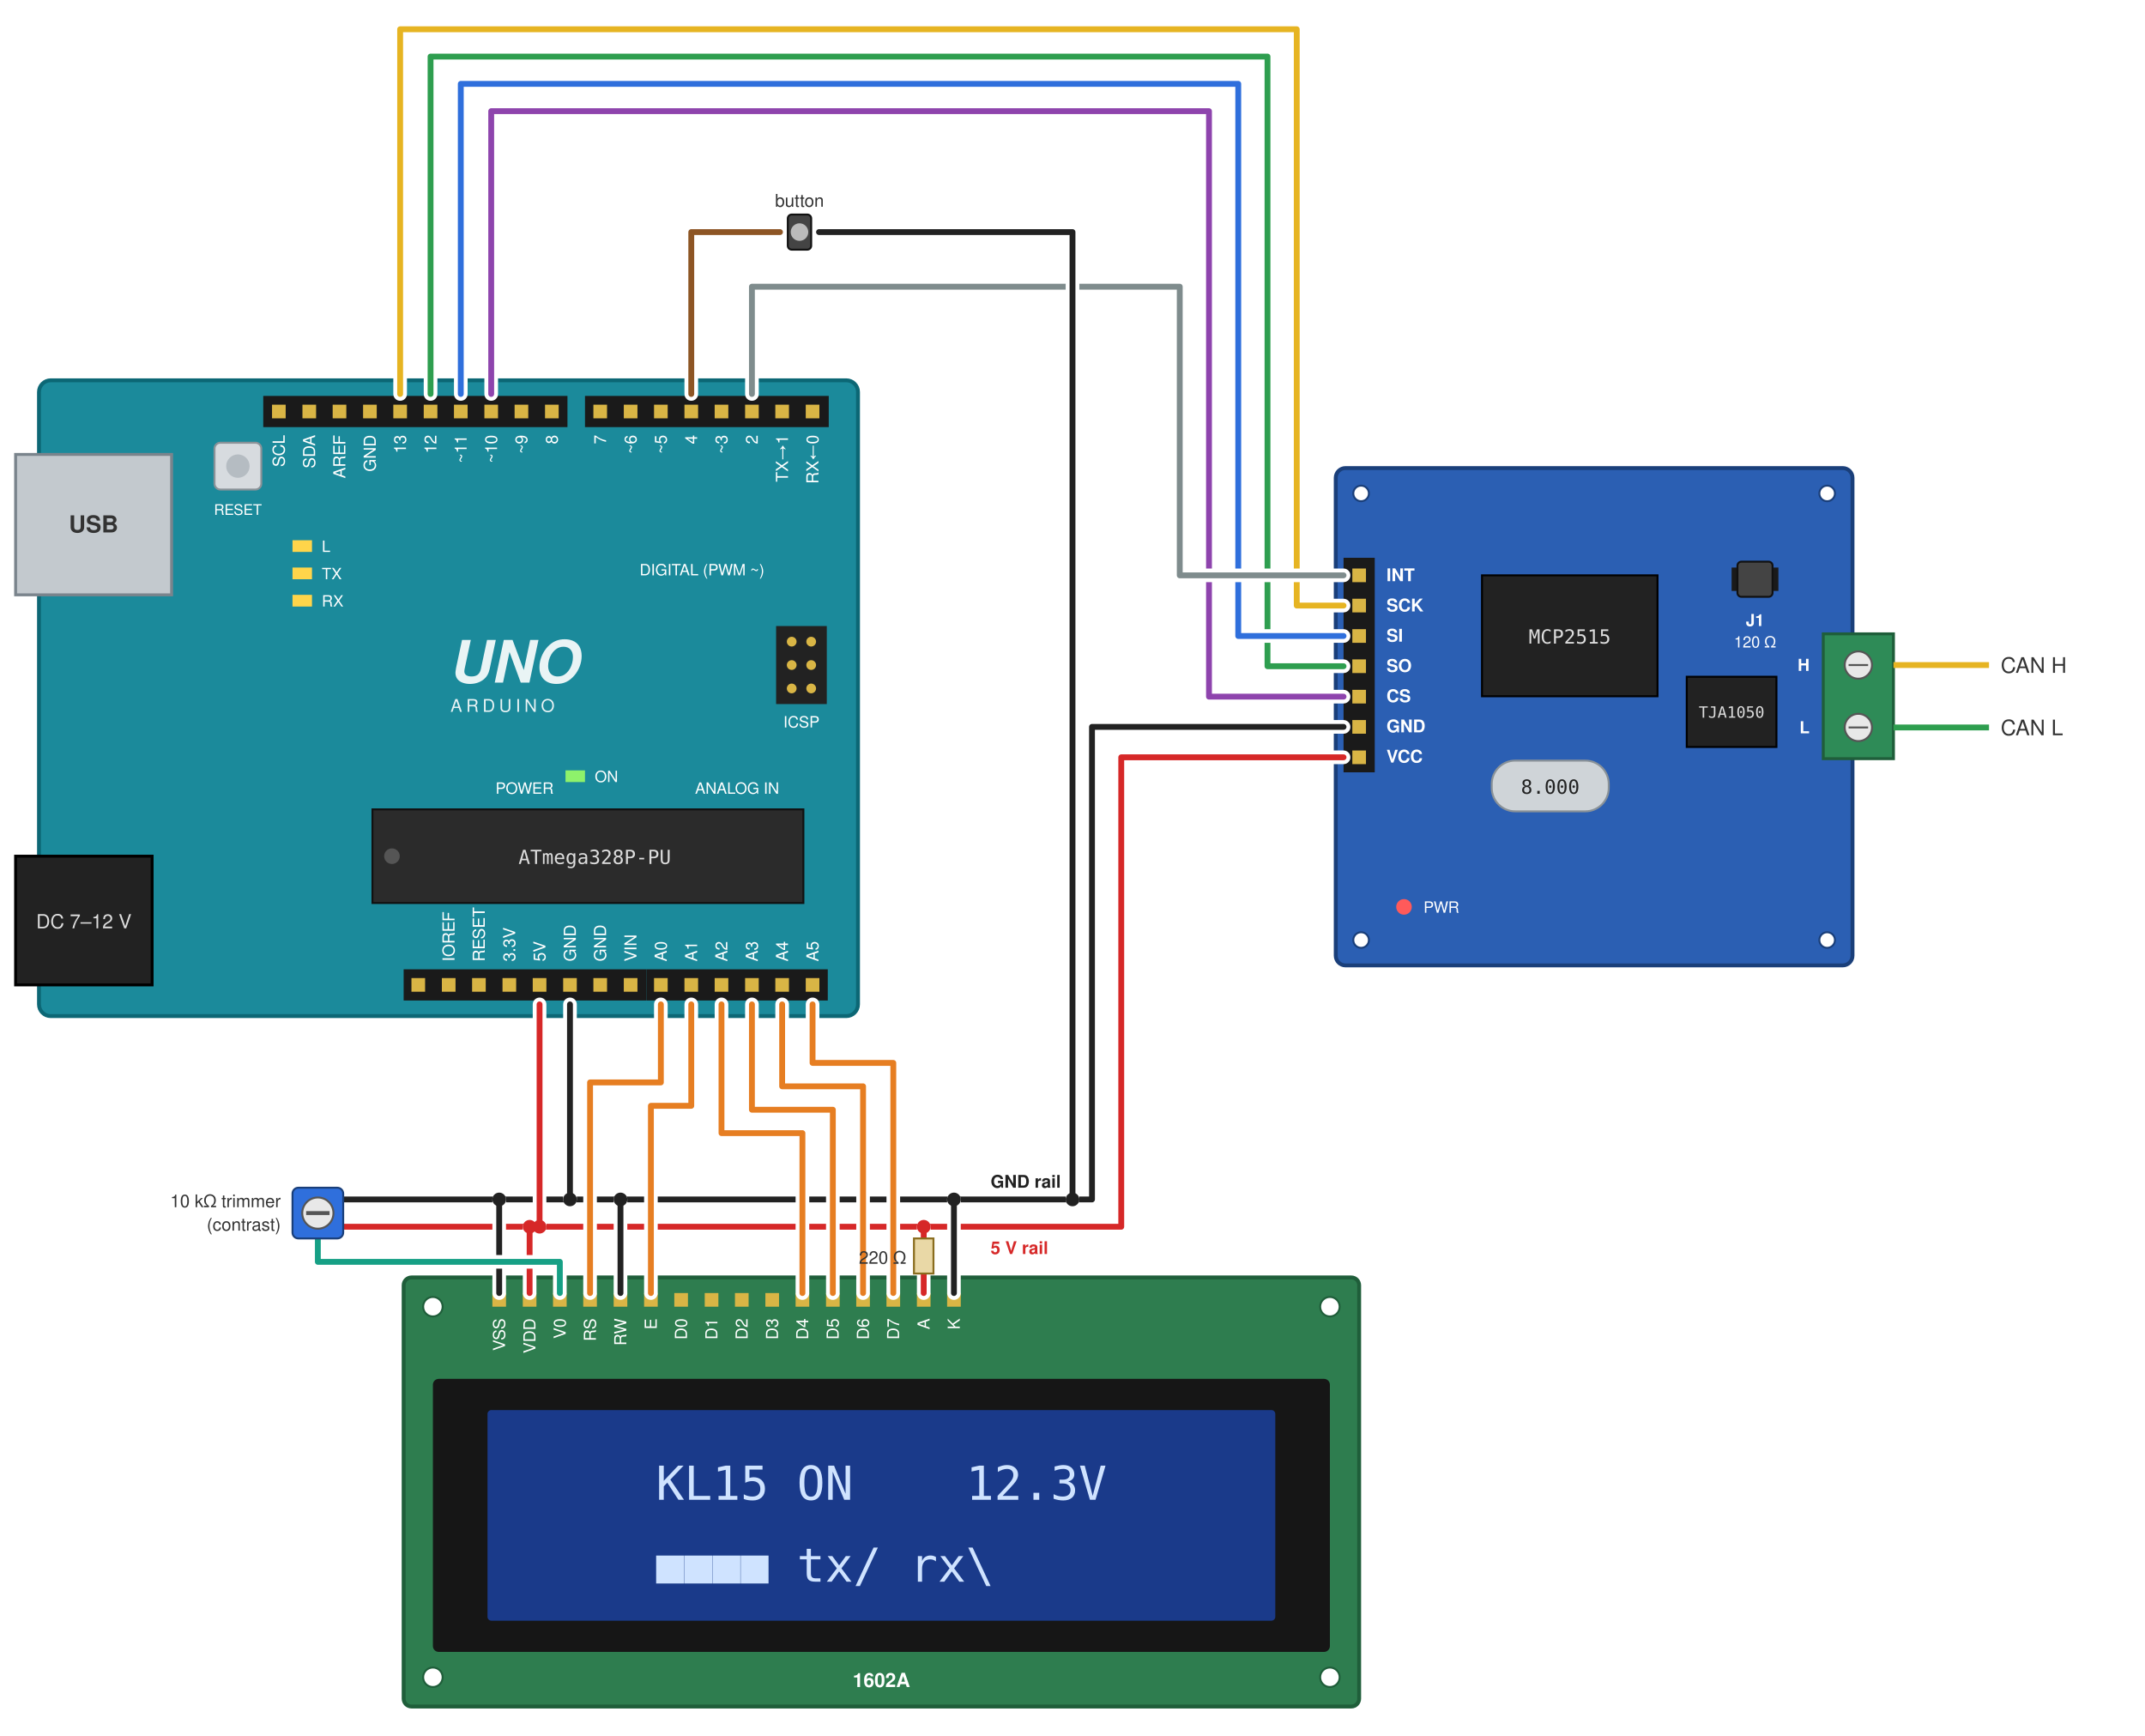
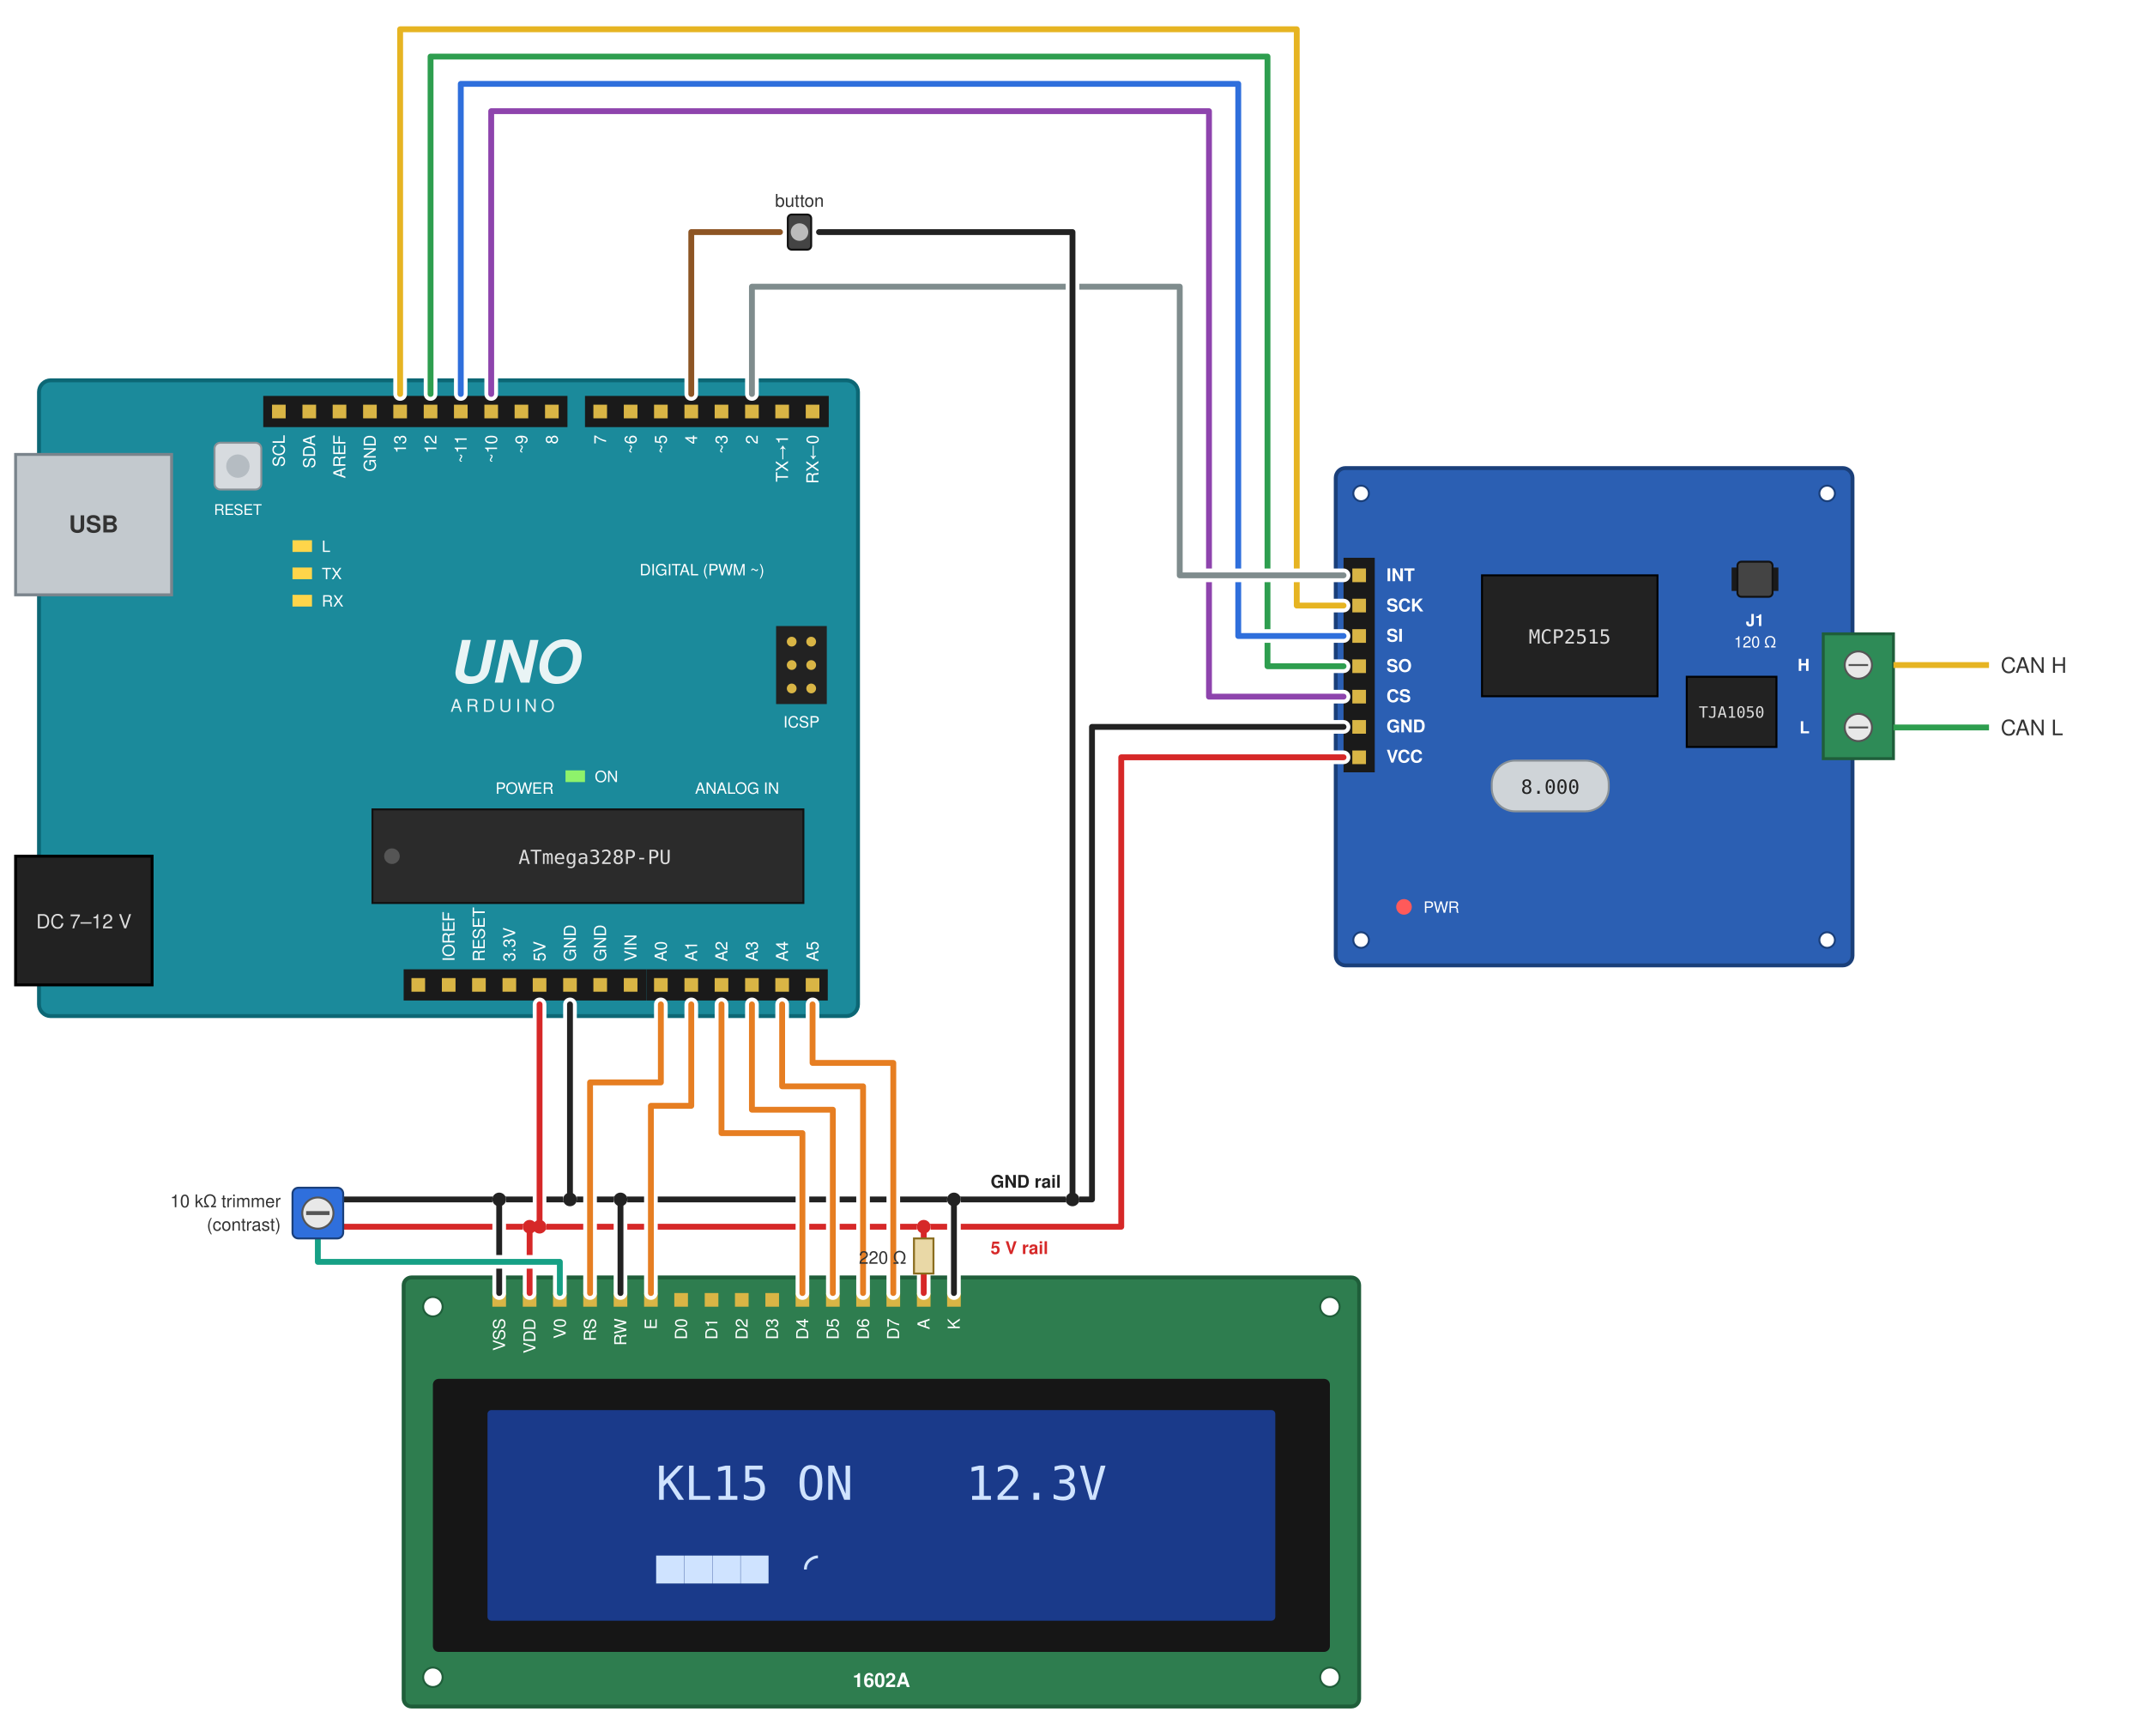
<svg xmlns="http://www.w3.org/2000/svg" viewBox="40 45 1100 890" width="1100" height="890" font-family="Helvetica, Arial, sans-serif">
  <rect width="1180" height="1060" fill="#ffffff" />
  <g id="uno">
    <rect x="60" y="240" width="420" height="326" rx="6" fill="#1b8a9b" stroke="#0c6775" stroke-width="2" />
    <rect x="48" y="278" width="80" height="72" fill="#c3c9ce" stroke="#7a848c" stroke-width="1.5" />
    <text x="88" y="318" font-size="12" font-weight="bold" text-anchor="middle" fill="#333">USB</text>
    <rect x="48" y="484" width="70" height="66" fill="#222" stroke="#000" stroke-width="1.5" />
    <text x="83" y="521" font-size="10" text-anchor="middle" fill="#ddd">DC 7–12 V</text>
    <rect x="150" y="272" width="24" height="24" rx="3" fill="#d7dbdf" stroke="#8a9298" />
    <circle cx="162" cy="284" r="6" fill="#b5bcc2" />
    <text x="162" y="309" font-size="7.5" text-anchor="middle" fill="#fff">RESET</text>
    <rect x="190" y="322" width="10" height="6" fill="#ffd54a" />
    <text x="205" y="328" font-size="8" fill="#fff">L</text>
    <rect x="190" y="336" width="10" height="6" fill="#ffd54a" />
    <text x="205" y="342" font-size="8" fill="#fff">TX</text>
    <rect x="190" y="350" width="10" height="6" fill="#ffd54a" />
    <text x="205" y="356" font-size="8" fill="#fff">RX</text>
    <rect x="330" y="440" width="10" height="6" fill="#8ef26b" />
    <text x="345" y="446" font-size="8" fill="#fff">ON</text>
    <text x="270" y="395" font-size="30" font-style="italic" font-weight="bold" fill="#fff" opacity="0.9">UNO</text>
    <text x="271" y="410" font-size="9" fill="#fff" opacity="0.9" letter-spacing="2">ARDUINO</text>
    <rect x="231" y="460" width="221" height="48" fill="#2b2b2b" stroke="#111" />
    <circle cx="241" cy="484" r="4" fill="#555" />
    <text x="345" y="488" font-size="10" font-family="monospace" text-anchor="middle" fill="#ddd">ATmega328P-PU</text>
    <rect x="438" y="366" width="26" height="40" fill="#222" />
    <g fill="#d9b545">
      <circle cx="446" cy="374" r="2.5" />
      <circle cx="456" cy="374" r="2.5" />
      <circle cx="446" cy="386" r="2.5" />
      <circle cx="456" cy="386" r="2.5" />
      <circle cx="446" cy="398" r="2.5" />
      <circle cx="456" cy="398" r="2.5" />
    </g>
    <text x="451" y="418" font-size="8" text-anchor="middle" fill="#fff">ICSP</text>
    <text x="400" y="340" font-size="8" fill="#fff" text-anchor="middle">DIGITAL (PWM ~)</text>
    <text x="309" y="452" font-size="8" fill="#fff" text-anchor="middle">POWER</text>
    <text x="418" y="452" font-size="8" fill="#fff" text-anchor="middle">ANALOG IN</text>
    <rect x="175" y="248" width="156" height="16" fill="#1a1a1a" />
    <rect x="340" y="248" width="125" height="16" fill="#1a1a1a" />
    <g fill="#d9b545">
      <rect x="179.5" y="252.5" width="7" height="7" />
      <rect x="195.1" y="252.5" width="7" height="7" />
      <rect x="210.6" y="252.5" width="7" height="7" />
      <rect x="226.2" y="252.5" width="7" height="7" />
      <rect x="241.7" y="252.5" width="7" height="7" />
      <rect x="257.3" y="252.5" width="7" height="7" />
      <rect x="272.8" y="252.5" width="7" height="7" />
      <rect x="288.4" y="252.5" width="7" height="7" />
      <rect x="303.9" y="252.5" width="7" height="7" />
      <rect x="319.5" y="252.5" width="7" height="7" />
      <rect x="344.3" y="252.5" width="7" height="7" />
      <rect x="359.9" y="252.5" width="7" height="7" />
      <rect x="375.4" y="252.5" width="7" height="7" />
      <rect x="391" y="252.5" width="7" height="7" />
      <rect x="406.5" y="252.5" width="7" height="7" />
      <rect x="422.1" y="252.5" width="7" height="7" />
      <rect x="437.6" y="252.5" width="7" height="7" />
      <rect x="453.2" y="252.5" width="7" height="7" />
    </g>
    <g font-size="8.5" fill="#fff" text-anchor="end">
      <text transform="translate(186,268) rotate(-90)">SCL</text>
      <text transform="translate(201.6,268) rotate(-90)">SDA</text>
      <text transform="translate(217.1,268) rotate(-90)">AREF</text>
      <text transform="translate(232.7,268) rotate(-90)">GND</text>
      <text transform="translate(248.2,268) rotate(-90)">13</text>
      <text transform="translate(263.8,268) rotate(-90)">12</text>
      <text transform="translate(279.3,268) rotate(-90)">~11</text>
      <text transform="translate(294.9,268) rotate(-90)">~10</text>
      <text transform="translate(310.4,268) rotate(-90)">~9</text>
      <text transform="translate(326,268) rotate(-90)">8</text>
      <text transform="translate(350.8,268) rotate(-90)">7</text>
      <text transform="translate(366.4,268) rotate(-90)">~6</text>
      <text transform="translate(381.9,268) rotate(-90)">~5</text>
      <text transform="translate(397.5,268) rotate(-90)">4</text>
      <text transform="translate(413,268) rotate(-90)">~3</text>
      <text transform="translate(428.6,268) rotate(-90)">2</text>
      <text transform="translate(444.1,268) rotate(-90)">TX→1</text>
      <text transform="translate(459.7,268) rotate(-90)">RX←0</text>
    </g>
    <rect x="247" y="542" width="124.5" height="16" fill="#1a1a1a" />
    <rect x="371.5" y="542" width="93" height="16" fill="#1a1a1a" />
    <g fill="#d9b545">
      <rect x="251" y="546.5" width="7" height="7" />
      <rect x="266.6" y="546.5" width="7" height="7" />
      <rect x="282.1" y="546.5" width="7" height="7" />
      <rect x="297.7" y="546.5" width="7" height="7" />
      <rect x="313.2" y="546.5" width="7" height="7" />
      <rect x="328.8" y="546.5" width="7" height="7" />
      <rect x="344.3" y="546.5" width="7" height="7" />
      <rect x="359.9" y="546.5" width="7" height="7" />
      <rect x="375.4" y="546.5" width="7" height="7" />
      <rect x="391" y="546.5" width="7" height="7" />
      <rect x="406.5" y="546.5" width="7" height="7" />
      <rect x="422.1" y="546.5" width="7" height="7" />
      <rect x="437.6" y="546.5" width="7" height="7" />
      <rect x="453.2" y="546.5" width="7" height="7" />
    </g>
    <g font-size="8.5" fill="#fff">
      <text transform="translate(273.1,538) rotate(-90)">IOREF</text>
      <text transform="translate(288.6,538) rotate(-90)">RESET</text>
      <text transform="translate(304.2,538) rotate(-90)">3.3V</text>
      <text transform="translate(319.7,538) rotate(-90)">5V</text>
      <text transform="translate(335.3,538) rotate(-90)">GND</text>
      <text transform="translate(350.8,538) rotate(-90)">GND</text>
      <text transform="translate(366.4,538) rotate(-90)">VIN</text>
      <text transform="translate(381.9,538) rotate(-90)">A0</text>
      <text transform="translate(397.5,538) rotate(-90)">A1</text>
      <text transform="translate(413,538) rotate(-90)">A2</text>
      <text transform="translate(428.6,538) rotate(-90)">A3</text>
      <text transform="translate(444.1,538) rotate(-90)">A4</text>
      <text transform="translate(459.7,538) rotate(-90)">A5</text>
    </g>
  </g>
  <g id="mcp2515">
    <rect x="725" y="285" width="265" height="255" rx="5" fill="#2b5fb3" stroke="#1a3f7a" stroke-width="2" />
    <g fill="#fff" stroke="#1a3f7a">
      <circle cx="738" cy="298" r="4" />
      <circle cx="977" cy="298" r="4" />
      <circle cx="738" cy="527" r="4" />
      <circle cx="977" cy="527" r="4" />
    </g>
    <rect x="729" y="331" width="16" height="110" fill="#1a1a1a" />
    <g fill="#d9b545">
      <rect x="733.5" y="336.5" width="7" height="7" />
      <rect x="733.5" y="352" width="7" height="7" />
      <rect x="733.5" y="367.6" width="7" height="7" />
      <rect x="733.5" y="383.1" width="7" height="7" />
      <rect x="733.5" y="398.7" width="7" height="7" />
      <rect x="733.5" y="414.2" width="7" height="7" />
      <rect x="733.5" y="429.8" width="7" height="7" />
    </g>
    <g font-size="9" font-weight="bold" fill="#fff">
      <text x="751" y="343">INT</text>
      <text x="751" y="358.5">SCK</text>
      <text x="751" y="374">SI</text>
      <text x="751" y="389.5">SO</text>
      <text x="751" y="405">CS</text>
      <text x="751" y="420.5">GND</text>
      <text x="751" y="436">VCC</text>
    </g>
    <rect x="800" y="340" width="90" height="62" fill="#222" stroke="#000" />
    <text x="845" y="375" font-size="10" font-family="monospace" fill="#ddd" text-anchor="middle">MCP2515</text>
    <rect x="905" y="392" width="46" height="36" fill="#222" stroke="#000" />
    <text x="928" y="413" font-size="8" font-family="monospace" fill="#ddd" text-anchor="middle">TJA1050</text>
    <rect x="805" y="435" width="60" height="26" rx="12" fill="#cfd4d8" stroke="#8a9298" />
    <text x="835" y="452" font-size="10" font-family="monospace" fill="#222" text-anchor="middle">8.000</text>
    <rect x="928" y="336" width="24" height="12" fill="#1a1a1a" />
    <rect x="931" y="333" width="18" height="18" rx="2" fill="#444" stroke="#111" />
    <text x="940" y="366" font-size="8.5" font-weight="bold" fill="#fff" text-anchor="middle">J1</text>
    <text x="940" y="377" font-size="8" fill="#fff" text-anchor="middle">120 Ω</text>
    <rect x="975" y="370" width="36" height="64" fill="#2e8b57" stroke="#1f5e3a" stroke-width="1.5" />
    <circle cx="993" cy="386" r="7" fill="#e8e8e8" stroke="#555" />
    <line x1="988" y1="386" x2="998" y2="386" stroke="#555" />
    <circle cx="993" cy="418" r="7" fill="#e8e8e8" stroke="#555" />
    <line x1="988" y1="418" x2="998" y2="418" stroke="#555" />
    <text x="968" y="389" font-size="8.5" font-weight="bold" fill="#fff" text-anchor="end">H</text>
    <text x="968" y="421" font-size="8.5" font-weight="bold" fill="#fff" text-anchor="end">L</text>
    <circle cx="760" cy="510" r="4" fill="#ff5a5a" />
    <text x="770" y="513" font-size="8" fill="#fff">PWR</text>
  </g>
  <path d="M1011,386 H1060" stroke="#e6b422" stroke-width="3" fill="none" />
  <text x="1066" y="390" font-size="11" fill="#333">CAN H</text>
  <path d="M1011,418 H1060" stroke="#2e9e4f" stroke-width="3" fill="none" />
  <text x="1066" y="422" font-size="11" fill="#333">CAN L</text>
  <g id="lcd">
    <rect x="247" y="700" width="490" height="220" rx="4" fill="#2e7d4f" stroke="#1f5e3a" stroke-width="2" />
    <g fill="#fff" stroke="#1f5e3a">
      <circle cx="262" cy="715" r="5" />
      <circle cx="722" cy="715" r="5" />
      <circle cx="262" cy="905" r="5" />
      <circle cx="722" cy="905" r="5" />
    </g>
    <g fill="#d9b545">
      <rect x="292.5" y="708" width="7" height="7" />
      <rect x="308.1" y="708" width="7" height="7" />
      <rect x="323.6" y="708" width="7" height="7" />
      <rect x="339.1" y="708" width="7" height="7" />
      <rect x="354.7" y="708" width="7" height="7" />
      <rect x="370.3" y="708" width="7" height="7" />
      <rect x="385.8" y="708" width="7" height="7" />
      <rect x="401.4" y="708" width="7" height="7" />
      <rect x="416.9" y="708" width="7" height="7" />
      <rect x="432.5" y="708" width="7" height="7" />
      <rect x="448.0" y="708" width="7" height="7" />
      <rect x="463.6" y="708" width="7" height="7" />
      <rect x="479.1" y="708" width="7" height="7" />
      <rect x="494.6" y="708" width="7" height="7" />
      <rect x="510.2" y="708" width="7" height="7" />
      <rect x="525.7" y="708" width="7" height="7" />
    </g>
    <g font-size="8.5" fill="#fff" text-anchor="end">
      <text transform="translate(299.0,721) rotate(-90)">VSS</text>
      <text transform="translate(314.6,721) rotate(-90)">VDD</text>
      <text transform="translate(330.1,721) rotate(-90)">V0</text>
      <text transform="translate(345.6,721) rotate(-90)">RS</text>
      <text transform="translate(361.2,721) rotate(-90)">RW</text>
      <text transform="translate(376.8,721) rotate(-90)">E</text>
      <text transform="translate(392.3,721) rotate(-90)">D0</text>
      <text transform="translate(407.9,721) rotate(-90)">D1</text>
      <text transform="translate(423.4,721) rotate(-90)">D2</text>
      <text transform="translate(439.0,721) rotate(-90)">D3</text>
      <text transform="translate(454.5,721) rotate(-90)">D4</text>
      <text transform="translate(470.1,721) rotate(-90)">D5</text>
      <text transform="translate(485.6,721) rotate(-90)">D6</text>
      <text transform="translate(501.1,721) rotate(-90)">D7</text>
      <text transform="translate(516.7,721) rotate(-90)">A</text>
      <text transform="translate(532.2,721) rotate(-90)">K</text>
    </g>
    <rect x="262" y="752" width="460" height="140" rx="3" fill="#161616" />
    <rect x="290" y="768" width="404" height="108" rx="2" fill="#1a3a8a" />
    <text x="492" y="814" font-size="24" font-family="monospace" fill="#cfe3ff" text-anchor="middle" xml:space="preserve">KL15 ON    12.3V</text>
-     <text x="492" y="856" font-size="24" font-family="monospace" fill="#cfe3ff" text-anchor="middle" xml:space="preserve">■■■■ tx/ rx\    </text>
+     <text x="492" y="856" font-size="24" font-family="monospace" fill="#cfe3ff" text-anchor="middle" xml:space="preserve">■■■■ ◜          </text>
    <text x="492" y="910" font-size="10" font-weight="bold" fill="#fff" text-anchor="middle">1602A</text>
  </g>
  <g fill="none" stroke-linejoin="round" stroke-linecap="round">
    <path d="M216,660 H600 V417.7 H729" stroke="#fff" stroke-width="7" />
    <path d="M216,660 H600 V417.7 H729" stroke="#222" stroke-width="3" />
    <path d="M216,674 H615 V433.3 H729" stroke="#fff" stroke-width="7" />
    <path d="M216,674 H615 V433.3 H729" stroke="#d62828" stroke-width="3" />
    <path d="M245.2,247 V60 H705 V355.5 H729" stroke="#fff" stroke-width="7" />
    <path d="M245.2,247 V60 H705 V355.5 H729" stroke="#e6b422" stroke-width="3" />
    <path d="M260.8,247 V74 H690 V386.6 H729" stroke="#fff" stroke-width="7" />
    <path d="M260.8,247 V74 H690 V386.6 H729" stroke="#2e9e4f" stroke-width="3" />
    <path d="M276.3,247 V88 H675 V371.1 H729" stroke="#fff" stroke-width="7" />
    <path d="M276.3,247 V88 H675 V371.1 H729" stroke="#2f6fdc" stroke-width="3" />
    <path d="M291.9,247 V102 H660 V402.2 H729" stroke="#fff" stroke-width="7" />
    <path d="M291.9,247 V102 H660 V402.2 H729" stroke="#8e44ad" stroke-width="3" />
    <path d="M425.6,247 V192 H645 V340 H729" stroke="#fff" stroke-width="7" />
    <path d="M425.6,247 V192 H645 V340 H729" stroke="#7f8c8d" stroke-width="3" />
    <path d="M394.5,247 V164 H440" stroke="#fff" stroke-width="7" />
    <path d="M394.5,247 V164 H440" stroke="#8d5524" stroke-width="3" />
    <path d="M460,164 H590 V660" stroke="#fff" stroke-width="7" />
    <path d="M460,164 H590 V660" stroke="#222" stroke-width="3" />
    <path d="M332.3,560 V660" stroke="#fff" stroke-width="7" />
    <path d="M332.3,560 V660" stroke="#222" stroke-width="3" />
    <path d="M316.7,560 V674" stroke="#fff" stroke-width="7" />
    <path d="M316.7,560 V674" stroke="#d62828" stroke-width="3" />
    <path d="M296.0,660 V708" stroke="#fff" stroke-width="7" />
    <path d="M296.0,660 V708" stroke="#222" stroke-width="3" />
    <path d="M358.2,660 V708" stroke="#fff" stroke-width="7" />
    <path d="M358.2,660 V708" stroke="#222" stroke-width="3" />
    <path d="M529.2,660 V708" stroke="#fff" stroke-width="7" />
    <path d="M529.2,660 V708" stroke="#222" stroke-width="3" />
    <path d="M311.6,674 V708" stroke="#fff" stroke-width="7" />
    <path d="M311.6,674 V708" stroke="#d62828" stroke-width="3" />
    <path d="M513.7,674 V680 M513.7,698 V708" stroke="#fff" stroke-width="7" />
    <path d="M513.7,674 V680 M513.7,698 V708" stroke="#d62828" stroke-width="3" />
    <path d="M203,680 V692 H327.1 V708" stroke="#fff" stroke-width="7" />
    <path d="M203,680 V692 H327.1 V708" stroke="#16a085" stroke-width="3" />
    <path d="M378.9,560 V600 H342.6 V708" stroke="#fff" stroke-width="7" />
    <path d="M378.9,560 V600 H342.6 V708" stroke="#e67e22" stroke-width="3" />
    <path d="M394.5,560 V612 H373.8 V708" stroke="#fff" stroke-width="7" />
    <path d="M394.5,560 V612 H373.8 V708" stroke="#e67e22" stroke-width="3" />
    <path d="M456.7,560 V590 H498.1 V708" stroke="#fff" stroke-width="7" />
    <path d="M456.7,560 V590 H498.1 V708" stroke="#e67e22" stroke-width="3" />
    <path d="M441.1,560 V602 H482.6 V708" stroke="#fff" stroke-width="7" />
    <path d="M441.1,560 V602 H482.6 V708" stroke="#e67e22" stroke-width="3" />
    <path d="M425.6,560 V614 H467.1 V708" stroke="#fff" stroke-width="7" />
    <path d="M425.6,560 V614 H467.1 V708" stroke="#e67e22" stroke-width="3" />
    <path d="M410,560 V626 H451.5 V708" stroke="#fff" stroke-width="7" />
    <path d="M410,560 V626 H451.5 V708" stroke="#e67e22" stroke-width="3" />
  </g>
  <circle cx="590" cy="660" r="3.5" fill="#222" />
  <circle cx="332.3" cy="660" r="3.5" fill="#222" />
  <circle cx="296.0" cy="660" r="3.5" fill="#222" />
  <circle cx="358.2" cy="660" r="3.5" fill="#222" />
  <circle cx="529.2" cy="660" r="3.5" fill="#222" />
  <circle cx="316.7" cy="674" r="3.5" fill="#d62828" />
  <circle cx="311.6" cy="674" r="3.5" fill="#d62828" />
  <circle cx="513.7" cy="674" r="3.5" fill="#d62828" />
  <rect x="444" y="155" width="12" height="18" rx="2" fill="#444" stroke="#111" />
  <circle cx="450" cy="164" r="4.5" fill="#bbb" />
  <text x="450" y="151" font-size="9" fill="#333" text-anchor="middle">button</text>
  <rect x="508.7" y="680" width="10" height="18" fill="#e9d8a6" stroke="#8a6d1f" />
  <text x="504.7" y="693" font-size="9" fill="#333" text-anchor="end">220 Ω</text>
  <rect x="190" y="654" width="26" height="26" rx="3" fill="#2f6fdc" stroke="#1a3f7a" />
  <circle cx="203" cy="667" r="8" fill="#e8e8e8" stroke="#555" />
  <line x1="197" y1="667" x2="209" y2="667" stroke="#555" stroke-width="2" />
  <text x="184" y="664" font-size="9" fill="#333" text-anchor="end">10 kΩ trimmer</text>
  <text x="184" y="676" font-size="9" fill="#333" text-anchor="end">(contrast)</text>
  <text x="548" y="654" font-size="9" font-weight="bold" fill="#222">GND rail</text>
  <text x="548" y="688" font-size="9" font-weight="bold" fill="#d62828">5 V rail</text>
</svg>
